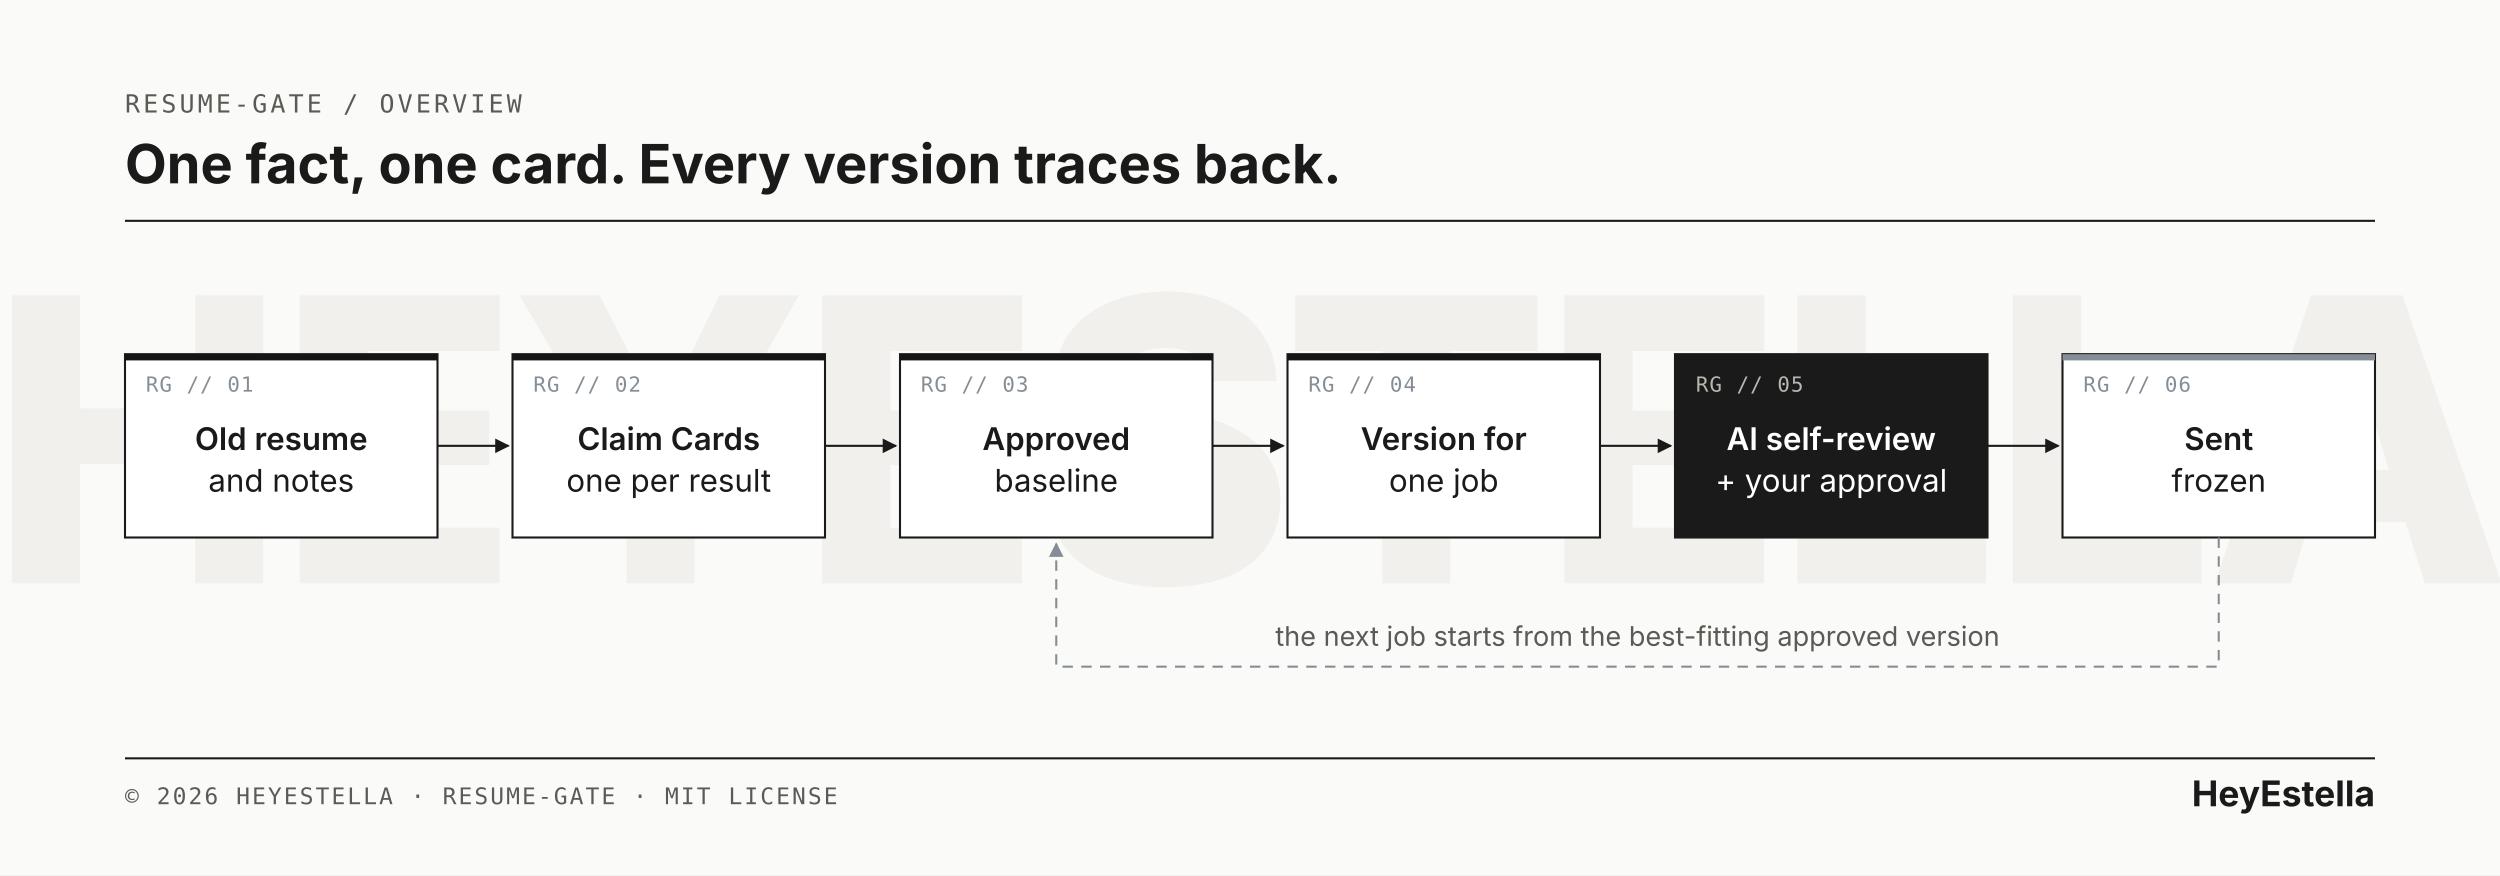
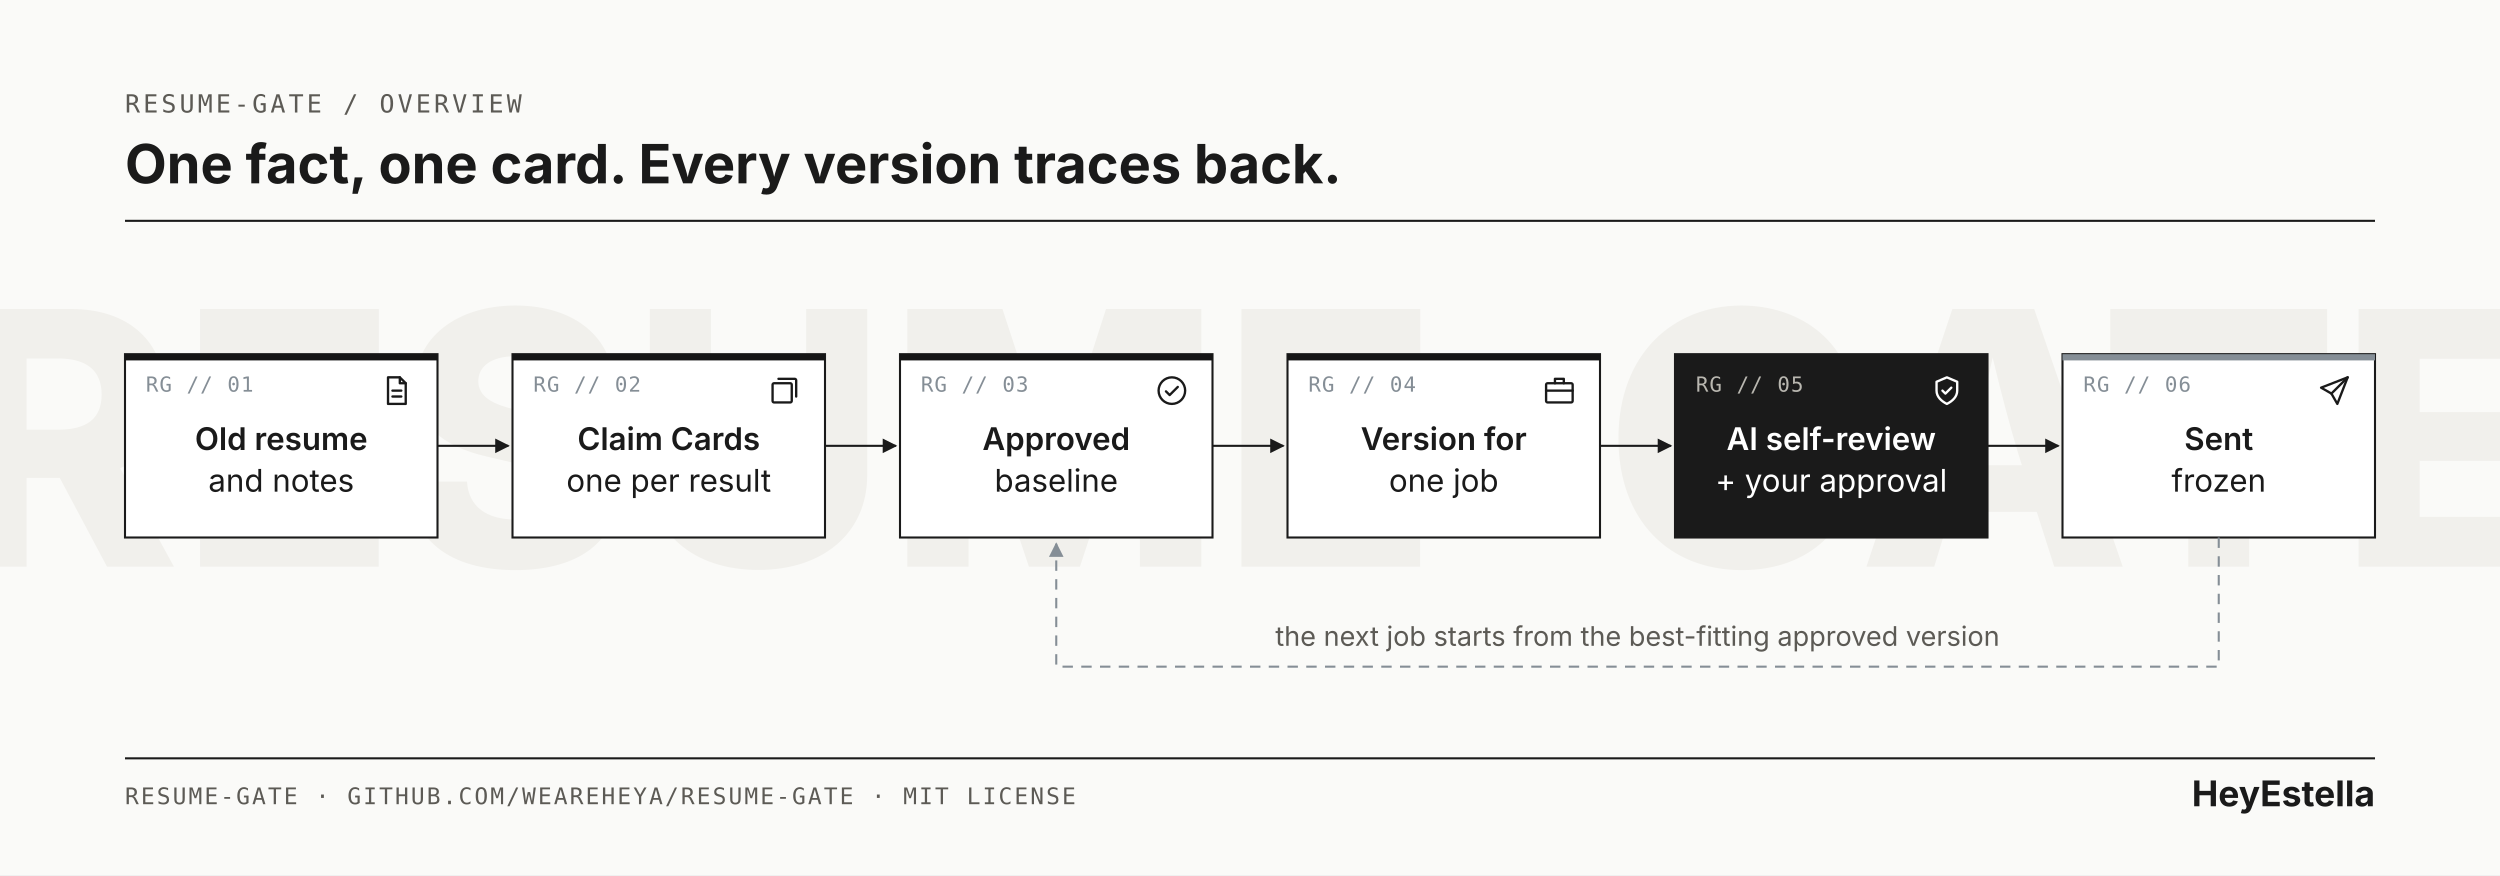
<svg xmlns="http://www.w3.org/2000/svg" width="1200" height="420" viewBox="0 0 1200 420" role="img" aria-label="One fact, one card. Every version traces back.">
  <defs>
    <marker id="ah" viewBox="0 0 10 10" refX="9" refY="5" markerWidth="7" markerHeight="7" orient="auto-start-reverse">
      <path d="M0 0 L10 5 L0 10 z" fill="#1A1A1A" />
    </marker>
    <marker id="ahg" viewBox="0 0 10 10" refX="9" refY="5" markerWidth="7" markerHeight="7" orient="auto-start-reverse">
      <path d="M0 0 L10 5 L0 10 z" fill="#858E96" />
    </marker>
  </defs>
  <rect width="1200" height="420" fill="#FAFAF8" />
-   <text x="600.0" y="280.0" font-family="Inter, -apple-system, 'Helvetica Neue', 'PingFang SC', 'Source Han Sans SC', 'Noto Sans CJK SC', sans-serif" font-size="190" font-weight="800" fill="#F1F0EC" text-anchor="middle" letter-spacing="-4">HEYESTELLA</text>
+   <text x="600.0" y="272.0" font-family="Inter, -apple-system, 'Helvetica Neue', 'PingFang SC', 'Source Han Sans SC', 'Noto Sans CJK SC', sans-serif" font-size="170" font-weight="800" fill="#F1F0EC" text-anchor="middle" textLength="1080" lengthAdjust="spacingAndGlyphs">RESUME-GATE</text>
  <text x="60" y="54" font-family="'JetBrains Mono', 'SF Mono', Menlo, Consolas, monospace" font-size="12" fill="#5C5A55" letter-spacing="1.5">RESUME-GATE / OVERVIEW</text>
  <text x="60" y="88" font-family="Inter, -apple-system, 'Helvetica Neue', 'PingFang SC', 'Source Han Sans SC', 'Noto Sans CJK SC', sans-serif" font-size="26" font-weight="700" fill="#1A1A1A">One fact, one card. Every version traces back.</text>
  <path d="M 60 106 L 1140 106" stroke="#1A1A1A" stroke-width="1" />
  <rect x="60" y="170" width="150" height="88" fill="#FFFFFF" stroke="#1A1A1A" stroke-width="1" />
  <rect x="60" y="170" width="150" height="3" fill="#151515" />
  <text x="70" y="188" font-family="'JetBrains Mono', 'SF Mono', Menlo, Consolas, monospace" font-size="10" font-weight="400" fill="#858E96" text-anchor="start" letter-spacing="0.5">RG // 01</text>
+   <g transform="translate(182 179) scale(0.7083333)" fill="none" stroke="#1A1A1A" stroke-width="1.60" stroke-linecap="round" stroke-linejoin="round" vector-effect="non-scaling-stroke">
+     <path d="M6 3h8l4 4v14H6z" />
+     <path d="M14 3v4h4" />
+     <path d="M9 12h6M9 16h6" />
+   </g>
  <text x="135.0" y="216.0" font-family="Inter, -apple-system, 'Helvetica Neue', 'PingFang SC', 'Source Han Sans SC', 'Noto Sans CJK SC', sans-serif" font-size="15" font-weight="600" fill="#1A1A1A" text-anchor="middle">Old resume</text>
  <text x="135.0" y="236.0" font-family="Inter, -apple-system, 'Helvetica Neue', 'PingFang SC', 'Source Han Sans SC', 'Noto Sans CJK SC', sans-serif" font-size="15" font-weight="400" fill="#1A1A1A" text-anchor="middle">and notes</text>
  <rect x="246" y="170" width="150" height="88" fill="#FFFFFF" stroke="#1A1A1A" stroke-width="1" />
  <rect x="246" y="170" width="150" height="3" fill="#151515" />
  <text x="256" y="188" font-family="'JetBrains Mono', 'SF Mono', Menlo, Consolas, monospace" font-size="10" font-weight="400" fill="#858E96" text-anchor="start" letter-spacing="0.5">RG // 02</text>
+   <g transform="translate(368 179) scale(0.7083333)" fill="none" stroke="#1A1A1A" stroke-width="1.60" stroke-linecap="round" stroke-linejoin="round" vector-effect="non-scaling-stroke">
+     <rect x="4" y="7" width="13" height="13" rx="1" />
+     <path d="M8 4h11a1 1 0 0 1 1 1v11" />
+   </g>
  <text x="321.0" y="216.0" font-family="Inter, -apple-system, 'Helvetica Neue', 'PingFang SC', 'Source Han Sans SC', 'Noto Sans CJK SC', sans-serif" font-size="15" font-weight="600" fill="#1A1A1A" text-anchor="middle">Claim Cards</text>
  <text x="321.0" y="236.0" font-family="Inter, -apple-system, 'Helvetica Neue', 'PingFang SC', 'Source Han Sans SC', 'Noto Sans CJK SC', sans-serif" font-size="15" font-weight="400" fill="#1A1A1A" text-anchor="middle">one per result</text>
  <rect x="432" y="170" width="150" height="88" fill="#FFFFFF" stroke="#1A1A1A" stroke-width="1" />
  <rect x="432" y="170" width="150" height="3" fill="#151515" />
  <text x="442" y="188" font-family="'JetBrains Mono', 'SF Mono', Menlo, Consolas, monospace" font-size="10" font-weight="400" fill="#858E96" text-anchor="start" letter-spacing="0.5">RG // 03</text>
+   <g transform="translate(554 179) scale(0.7083333)" fill="none" stroke="#1A1A1A" stroke-width="1.60" stroke-linecap="round" stroke-linejoin="round" vector-effect="non-scaling-stroke">
+     <circle cx="12" cy="12" r="9" />
+     <path d="M8 12.5l2.5 2.5L16 9.5" />
+   </g>
  <text x="507.0" y="216.0" font-family="Inter, -apple-system, 'Helvetica Neue', 'PingFang SC', 'Source Han Sans SC', 'Noto Sans CJK SC', sans-serif" font-size="15" font-weight="600" fill="#1A1A1A" text-anchor="middle">Approved</text>
  <text x="507.0" y="236.0" font-family="Inter, -apple-system, 'Helvetica Neue', 'PingFang SC', 'Source Han Sans SC', 'Noto Sans CJK SC', sans-serif" font-size="15" font-weight="400" fill="#1A1A1A" text-anchor="middle">baseline</text>
  <rect x="618" y="170" width="150" height="88" fill="#FFFFFF" stroke="#1A1A1A" stroke-width="1" />
  <rect x="618" y="170" width="150" height="3" fill="#151515" />
  <text x="628" y="188" font-family="'JetBrains Mono', 'SF Mono', Menlo, Consolas, monospace" font-size="10" font-weight="400" fill="#858E96" text-anchor="start" letter-spacing="0.5">RG // 04</text>
+   <g transform="translate(740 179) scale(0.7083333)" fill="none" stroke="#1A1A1A" stroke-width="1.60" stroke-linecap="round" stroke-linejoin="round" vector-effect="non-scaling-stroke">
+     <rect x="3" y="7" width="18" height="13" rx="1" />
+     <path d="M9 7V4h6v3M3 12h18" />
+   </g>
  <text x="693.0" y="216.0" font-family="Inter, -apple-system, 'Helvetica Neue', 'PingFang SC', 'Source Han Sans SC', 'Noto Sans CJK SC', sans-serif" font-size="15" font-weight="600" fill="#1A1A1A" text-anchor="middle">Version for</text>
  <text x="693.0" y="236.0" font-family="Inter, -apple-system, 'Helvetica Neue', 'PingFang SC', 'Source Han Sans SC', 'Noto Sans CJK SC', sans-serif" font-size="15" font-weight="400" fill="#1A1A1A" text-anchor="middle">one job</text>
  <rect x="804" y="170" width="150" height="88" fill="#1A1A1A" stroke="#1A1A1A" stroke-width="1" />
  <text x="814" y="188" font-family="'JetBrains Mono', 'SF Mono', Menlo, Consolas, monospace" font-size="10" font-weight="400" fill="#B9B7B0" text-anchor="start" letter-spacing="0.5">RG // 05</text>
+   <g transform="translate(926 179) scale(0.7083333)" fill="none" stroke="#FFFFFF" stroke-width="1.60" stroke-linecap="round" stroke-linejoin="round" vector-effect="non-scaling-stroke">
+     <path d="M12 3l7 3v6c0 4-3 7-7 9-4-2-7-5-7-9V6z" />
+     <path d="M9 12l2 2 4-4" />
+   </g>
  <text x="879.0" y="216.0" font-family="Inter, -apple-system, 'Helvetica Neue', 'PingFang SC', 'Source Han Sans SC', 'Noto Sans CJK SC', sans-serif" font-size="15" font-weight="600" fill="#FFFFFF" text-anchor="middle">AI self-review</text>
  <text x="879.0" y="236.0" font-family="Inter, -apple-system, 'Helvetica Neue', 'PingFang SC', 'Source Han Sans SC', 'Noto Sans CJK SC', sans-serif" font-size="15" font-weight="400" fill="#FFFFFF" text-anchor="middle">+ your approval</text>
  <rect x="990" y="170" width="150" height="88" fill="#FFFFFF" stroke="#1A1A1A" stroke-width="1" />
  <rect x="990" y="170" width="150" height="3" fill="#858E96" />
  <text x="1000" y="188" font-family="'JetBrains Mono', 'SF Mono', Menlo, Consolas, monospace" font-size="10" font-weight="400" fill="#858E96" text-anchor="start" letter-spacing="0.5">RG // 06</text>
+   <g transform="translate(1112 179) scale(0.7083333)" fill="none" stroke="#1A1A1A" stroke-width="1.60" stroke-linecap="round" stroke-linejoin="round" vector-effect="non-scaling-stroke">
+     <path d="M21 3L10 14" />
+     <path d="M21 3l-7 18-4-7-7-4z" />
+   </g>
  <text x="1065.0" y="216.0" font-family="Inter, -apple-system, 'Helvetica Neue', 'PingFang SC', 'Source Han Sans SC', 'Noto Sans CJK SC', sans-serif" font-size="15" font-weight="600" fill="#1A1A1A" text-anchor="middle">Sent</text>
  <text x="1065.0" y="236.0" font-family="Inter, -apple-system, 'Helvetica Neue', 'PingFang SC', 'Source Han Sans SC', 'Noto Sans CJK SC', sans-serif" font-size="15" font-weight="400" fill="#1A1A1A" text-anchor="middle">frozen</text>
  <path d="M 210 214.0 L 244 214.0" fill="none" stroke="#1A1A1A" stroke-width="1" marker-end="url(#ah)" />
  <path d="M 396 214.0 L 430 214.0" fill="none" stroke="#1A1A1A" stroke-width="1" marker-end="url(#ah)" />
  <path d="M 582 214.0 L 616 214.0" fill="none" stroke="#1A1A1A" stroke-width="1" marker-end="url(#ah)" />
  <path d="M 768 214.0 L 802 214.0" fill="none" stroke="#1A1A1A" stroke-width="1" marker-end="url(#ah)" />
  <path d="M 954 214.0 L 988 214.0" fill="none" stroke="#1A1A1A" stroke-width="1" marker-end="url(#ah)" />
  <path d="M 1065.0 258 L 1065.0 320 L 507.0 320 L 507.0 261" fill="none" stroke="#858E96" stroke-width="1" stroke-dasharray="5 4" marker-end="url(#ahg)" />
  <text x="786.0" y="310" font-family="Inter, -apple-system, 'Helvetica Neue', 'PingFang SC', 'Source Han Sans SC', 'Noto Sans CJK SC', sans-serif" font-size="13" font-weight="400" fill="#5C5A55" text-anchor="middle">the next job starts from the best-fitting approved version</text>
  <path d="M 60 364 L 1140 364" stroke="#1A1A1A" stroke-width="1" />
-   <text x="60" y="386" font-family="'JetBrains Mono', 'SF Mono', Menlo, Consolas, monospace" font-size="11" fill="#5C5A55" letter-spacing="1">© 2026 HEYESTELLA · RESUME-GATE · MIT LICENSE</text>
+   <text x="60" y="386" font-family="'JetBrains Mono', 'SF Mono', Menlo, Consolas, monospace" font-size="11" fill="#5C5A55" letter-spacing="1">RESUME-GATE · GITHUB.COM/WEAREHEYA/RESUME-GATE · MIT LICENSE</text>
  <text x="1140" y="387" font-family="Inter, -apple-system, 'Helvetica Neue', 'PingFang SC', 'Source Han Sans SC', 'Noto Sans CJK SC', sans-serif" font-size="17" font-weight="700" fill="#1A1A1A" text-anchor="end">HeyEstella</text>
</svg>
